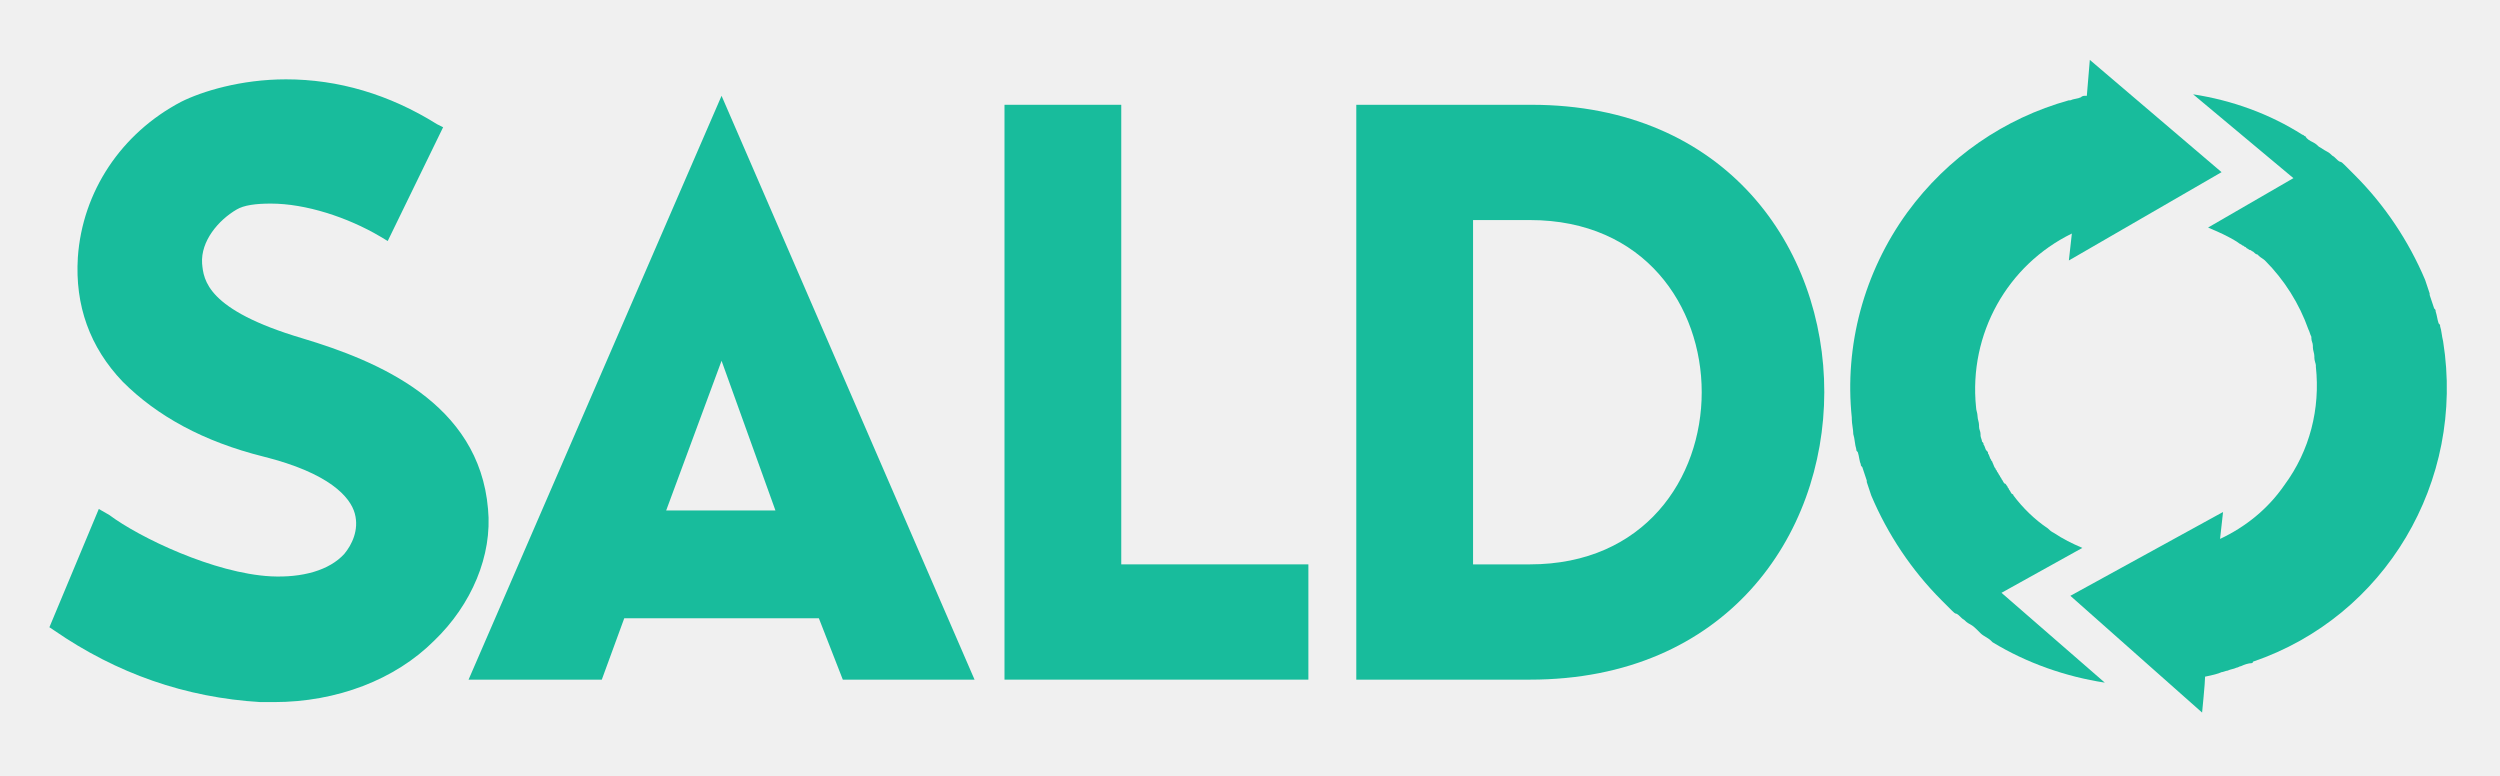
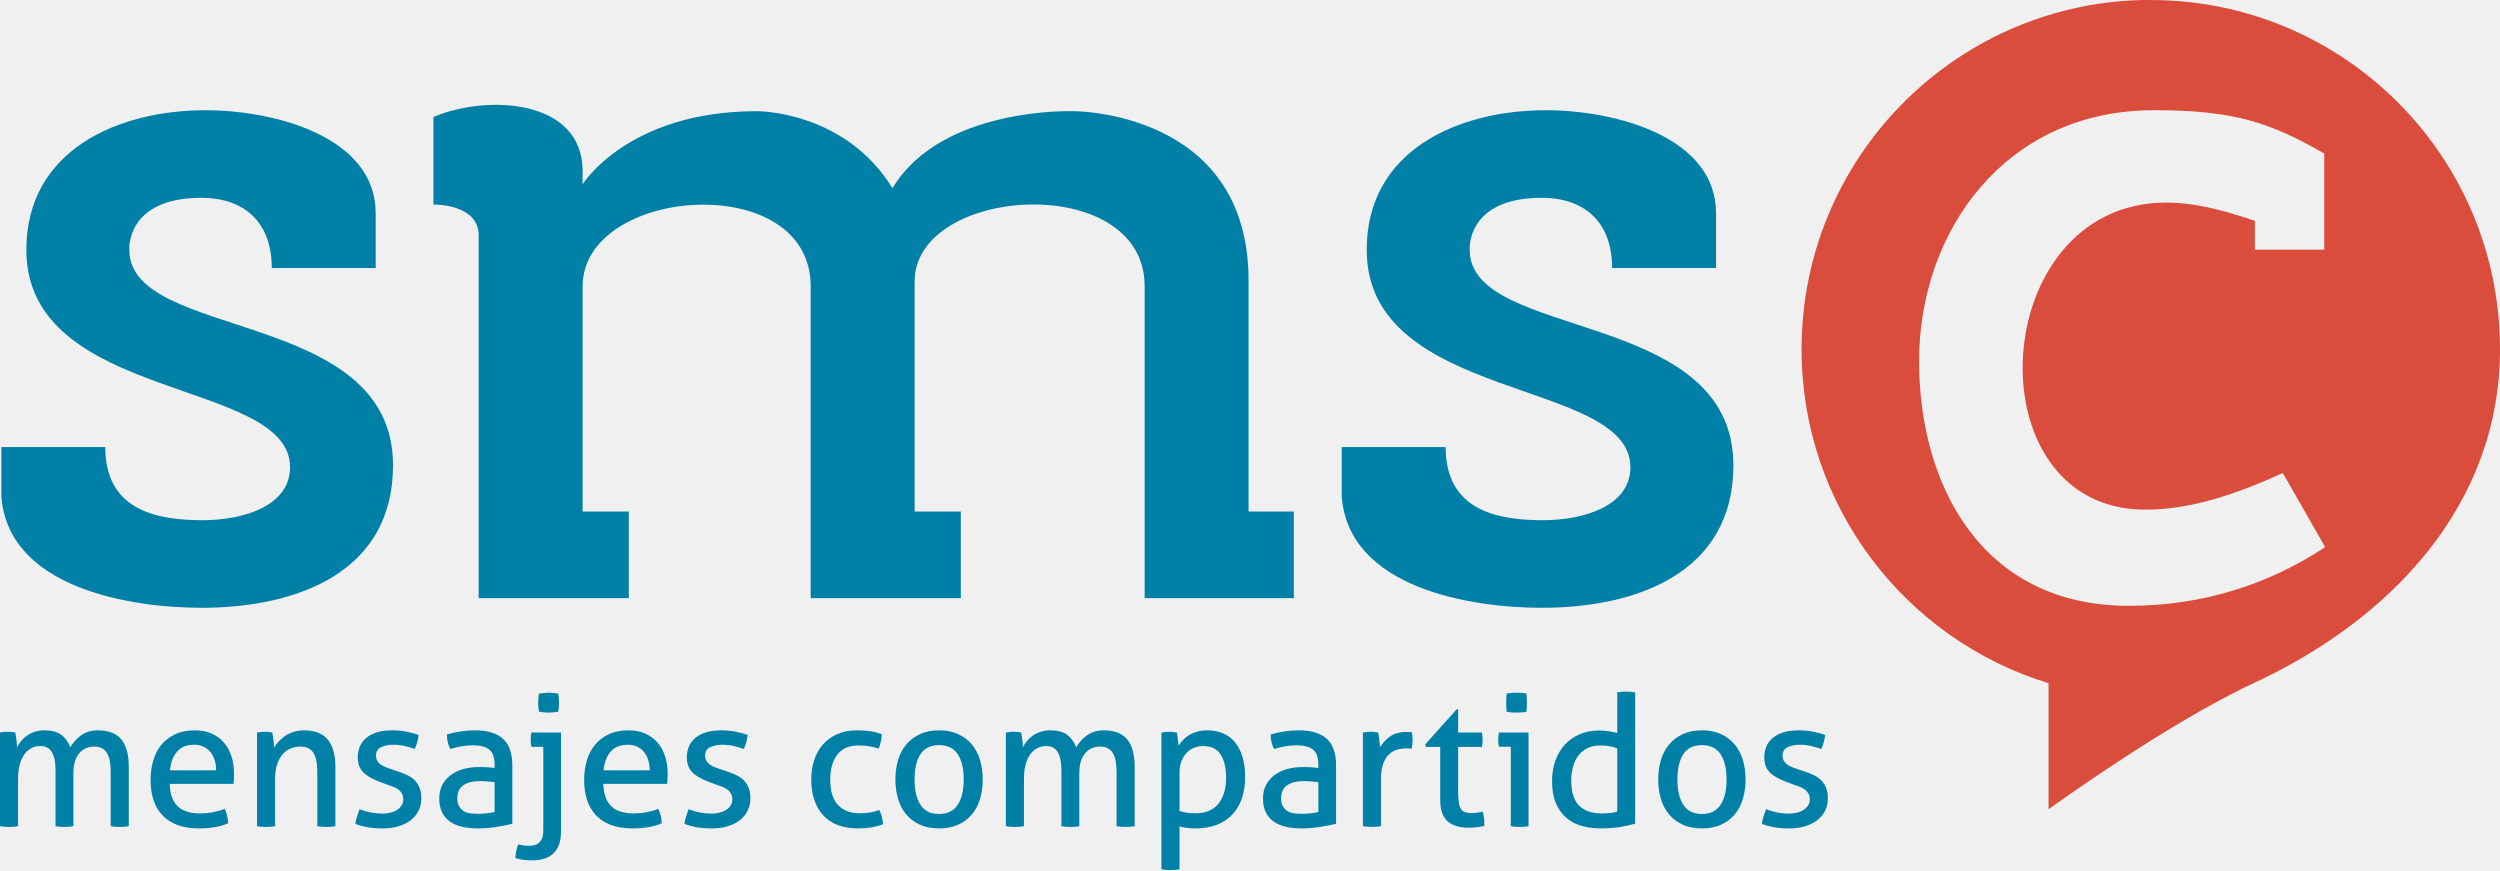
- <svg xmlns="http://www.w3.org/2000/svg" version="1.1" id="Capa_1" x="0px" y="0px" viewBox="0 0 167 51.8" enable-background="new 0 0 167 51.8" xml:space="preserve">
-   <defs id="defs25" />
-   <g id="g20">
-     <g id="g4" style="fill:#18bc9c;fill-opacity:1">
-       <path fill="#FFFFFF" d="M48.2,6.4l16.9,39h-8.8l-1.6-4.1h-13l-1.5,4.1h-8.9L48.2,6.4z M51.8,34.1l-3.6-10l-3.7,10H51.8z" id="path2" style="fill:#18bc9c;fill-opacity:1" />
+ <svg xmlns="http://www.w3.org/2000/svg" width="162.69mm" height="56.62mm" viewBox="0 0 162.69 56.62" version="1.1" id="svg986">
+   <defs id="defs980" />
+   <g id="layer1" transform="translate(-26.00041,-126.5712)">
+     <g transform="matrix(0.2645833,0,0,0.2645833,7.938309,-81.22378)" id="g4111">
+       <path d="m 118.066,913.314 c 10.176,0 21.541,-3.549 21.541,-13.022 0,-22.011 -64.859,-15.854 -64.859,-53.49 0,-24.619 22.724,-34.325 44.027,-34.325 17.279,0 41.898,6.627 41.898,25.327 v 13.493 h -25.565 c 0,-11.597 -7.098,-17.279 -17.279,-17.279 -18.7,0 -17.754,12.785 -17.754,12.785 0,22.486 64.859,14.2 64.859,53.02 0,26.515 -23.911,35.033 -47.105,35.033 -17.279,0 -47.575,-4.732 -49.233,-27.455 V 895.322 h 25.565 c 0,15.388 12.305,17.992 23.906,17.992" style="fill:#0080a7;fill-opacity:1;fill-rule:nonzero;stroke:none" id="path3177-9" />
+       <path d="m 211.559,830.705 c 0,0 11.127,-17.992 42.844,-17.992 0,0 21.541,-0.238 33.38,18.937 12.067,-20.12 44.497,-18.937 44.497,-18.937 0,0 43.081,-0.238 43.081,41.661 v 56.811 h 11.127 v 21.303 h -36.686 v -76.694 c 0,-28.406 -56.578,-24.857 -56.578,-1.183 v 56.574 h 11.364 v 21.303 h -36.924 v -76.694 c 0,-28.876 -56.103,-24.619 -56.103,0 v 55.391 h 11.364 v 21.303 h -36.929 v -89.236 c 0,-7.815 -11.127,-7.578 -11.127,-7.578 v -21.541 c 13.493,-5.682 36.691,-4.262 36.691,13.255 z" style="fill:#0080a7;fill-opacity:1;fill-rule:nonzero;stroke:none" id="path3181-6" />
+       <path d="m 447.736,913.314 c 10.176,0 21.541,-3.549 21.541,-13.022 0,-22.011 -64.859,-15.854 -64.859,-53.49 0,-24.619 22.724,-34.325 44.027,-34.325 17.279,0 41.898,6.627 41.898,25.327 v 13.493 h -25.565 c 0,-11.597 -7.103,-17.279 -17.279,-17.279 -18.7,0 -17.754,12.785 -17.754,12.785 0,22.486 64.859,14.2 64.859,53.02 0,26.515 -23.907,35.033 -47.105,35.033 -17.279,0 -47.575,-4.732 -49.233,-27.455 V 895.322 h 25.565 c 0,15.388 12.305,17.992 23.906,17.992" style="fill:#0080a7;fill-opacity:1;fill-rule:nonzero;stroke:none" id="path3185-0" />
+       <path id="path3189-3" d="m 595.062,785.375 c -46.418,1.176 -83.688,39.179 -83.688,85.875 0,38.696 25.574,71.41 60.75,82.156 v 31 c 0,0 29.081,-21.114 50.531,-31.062 33.28,-15.431 60.5,-43.488 60.5,-82.094 0,-47.438 -38.437,-85.875 -85.875,-85.875 -0.741,0 -1.482,-0.019 -2.219,0 z m 2.969,27.094 c 19.883,0 28.647,3.083 41.906,10.656 v 23.656 H 622.875 v -7.094 c -9.701,-3.311 -16.104,-4.5 -21.781,-4.5 -44.264,0 -48.031,75.531 -5.188,75.531 11.359,0 22.247,-3.788 33.844,-9 l 10.406,18.219 c -13.968,9.236 -30.29,14.438 -48.281,14.438 -36.449,0 -51.594,-30.061 -51.594,-60.125 0,-32.192 21.296,-61.781 57.75,-61.781 z" style="fill:#da4c3c;fill-opacity:1;fill-rule:nonzero;stroke:none" />
+       <path d="m 68.266,965.534 c 0.328,-0.062 0.651,-0.105 0.964,-0.138 0.318,-0.027 0.637,-0.043 0.964,-0.043 0.333,0 0.637,0.015 0.922,0.043 0.285,0.034 0.594,0.076 0.922,0.138 0.09,0.447 0.181,1.04 0.271,1.777 0.09,0.732 0.138,1.354 0.138,1.862 0.266,-0.537 0.603,-1.055 1.007,-1.554 0.404,-0.489 0.884,-0.931 1.435,-1.321 0.556,-0.39 1.192,-0.703 1.915,-0.945 0.717,-0.238 1.511,-0.356 2.38,-0.356 1.796,0 3.178,0.366 4.157,1.097 0.974,0.736 1.715,1.763 2.223,3.079 0.299,-0.508 0.665,-1.017 1.097,-1.53 0.437,-0.508 0.922,-0.955 1.459,-1.345 0.542,-0.39 1.154,-0.703 1.843,-0.945 0.689,-0.238 1.468,-0.356 2.337,-0.356 2.665,0 4.604,0.746 5.82,2.242 1.211,1.501 1.82,3.715 1.82,6.651 v 14.69 c -0.333,0.062 -0.703,0.109 -1.121,0.138 -0.423,0.027 -0.798,0.043 -1.126,0.043 -0.333,0 -0.698,-0.015 -1.097,-0.043 -0.409,-0.027 -0.774,-0.076 -1.102,-0.138 v -13.388 c 0,-2.067 -0.319,-3.615 -0.945,-4.651 -0.632,-1.031 -1.663,-1.549 -3.098,-1.549 -1.53,0 -2.765,0.556 -3.71,1.663 -0.941,1.107 -1.416,2.741 -1.416,4.898 v 13.027 c -0.328,0.062 -0.694,0.109 -1.102,0.138 -0.399,0.027 -0.765,0.043 -1.097,0.043 -0.328,0 -0.698,-0.015 -1.102,-0.043 -0.404,-0.027 -0.77,-0.076 -1.097,-0.138 v -13.702 c 0,-2.01 -0.299,-3.511 -0.898,-4.513 -0.599,-1.007 -1.563,-1.506 -2.874,-1.506 -0.751,0 -1.459,0.166 -2.114,0.494 -0.66,0.328 -1.24,0.822 -1.729,1.482 -0.494,0.66 -0.884,1.487 -1.169,2.489 -0.285,1.007 -0.428,2.166 -0.428,3.482 v 11.773 c -0.333,0.062 -0.698,0.109 -1.102,0.138 -0.399,0.027 -0.77,0.043 -1.097,0.043 -0.333,0 -0.708,-0.015 -1.126,-0.043 -0.418,-0.027 -0.793,-0.076 -1.121,-0.138 v -23.047 z" style="fill:#0080a7;fill-opacity:1;fill-rule:nonzero;stroke:none" id="path3193-5" />
+       <path d="m 121.428,974.835 c 0,-0.841 -0.114,-1.639 -0.338,-2.404 -0.223,-0.765 -0.551,-1.43 -0.983,-2 -0.437,-0.565 -0.993,-1.026 -1.668,-1.368 -0.67,-0.342 -1.473,-0.518 -2.399,-0.518 -1.829,0 -3.231,0.556 -4.205,1.663 -0.974,1.107 -1.568,2.651 -1.772,4.627 h 11.364 z m -11.412,3.326 c 0.062,2.513 0.713,4.357 1.957,5.521 1.24,1.169 3.074,1.753 5.502,1.753 2.124,0 4.148,-0.371 6.067,-1.121 0.238,0.451 0.432,0.998 0.584,1.644 0.147,0.641 0.238,1.278 0.266,1.905 -0.988,0.423 -2.071,0.736 -3.254,0.945 -1.183,0.209 -2.494,0.314 -3.929,0.314 -2.1,0 -3.9,-0.29 -5.392,-0.874 -1.501,-0.584 -2.737,-1.411 -3.71,-2.47 -0.974,-1.064 -1.687,-2.323 -2.133,-3.777 -0.447,-1.449 -0.675,-3.045 -0.675,-4.784 0,-1.706 0.219,-3.302 0.651,-4.784 0.432,-1.482 1.102,-2.77 2,-3.862 0.898,-1.093 2.029,-1.962 3.392,-2.608 1.364,-0.646 2.969,-0.964 4.827,-0.964 1.592,0 2.984,0.266 4.181,0.808 1.197,0.542 2.2,1.278 3.012,2.223 0.808,0.945 1.421,2.067 1.843,3.373 0.418,1.302 0.627,2.713 0.627,4.243 0,0.423 -0.019,0.86 -0.043,1.325 -0.034,0.466 -0.062,0.865 -0.09,1.192 h -15.683 z" style="fill:#0080a7;fill-opacity:1;fill-rule:nonzero;stroke:none" id="path3197-1" />
+       <path d="m 131.482,965.534 c 0.328,-0.062 0.651,-0.105 0.964,-0.138 0.319,-0.027 0.637,-0.043 0.964,-0.043 0.333,0 0.637,0.015 0.922,0.043 0.285,0.034 0.594,0.076 0.922,0.138 0.09,0.447 0.181,1.055 0.271,1.82 0.09,0.765 0.138,1.397 0.138,1.91 0.295,-0.513 0.675,-1.021 1.145,-1.53 0.461,-0.508 0.993,-0.964 1.592,-1.368 0.599,-0.404 1.287,-0.732 2.067,-0.988 0.779,-0.252 1.63,-0.38 2.561,-0.38 2.637,0 4.585,0.755 5.844,2.266 1.254,1.511 1.886,3.748 1.886,6.718 v 14.599 c -0.333,0.062 -0.708,0.109 -1.126,0.138 -0.418,0.027 -0.789,0.043 -1.121,0.043 -0.328,0 -0.698,-0.015 -1.102,-0.043 -0.404,-0.027 -0.77,-0.076 -1.097,-0.138 V 975.192 c 0,-2.124 -0.333,-3.691 -0.988,-4.694 -0.66,-1.002 -1.71,-1.506 -3.15,-1.506 -0.836,0 -1.63,0.152 -2.38,0.451 -0.746,0.299 -1.406,0.765 -1.976,1.392 -0.565,0.632 -1.026,1.444 -1.368,2.451 -0.347,1.002 -0.518,2.204 -0.518,3.611 v 11.682 c -0.333,0.062 -0.698,0.109 -1.102,0.138 -0.399,0.027 -0.77,0.043 -1.097,0.043 -0.333,0 -0.708,-0.015 -1.126,-0.043 -0.418,-0.027 -0.793,-0.076 -1.121,-0.138 v -23.047 z" style="fill:#0080a7;fill-opacity:1;fill-rule:nonzero;stroke:none" id="path3201-7" />
+       <path d="m 156.712,984.402 c 0.812,0.333 1.701,0.594 2.675,0.789 0.974,0.195 1.938,0.29 2.898,0.29 0.689,0 1.345,-0.071 1.976,-0.223 0.627,-0.152 1.173,-0.375 1.644,-0.675 0.461,-0.299 0.836,-0.665 1.121,-1.102 0.285,-0.432 0.428,-0.922 0.428,-1.459 0,-0.599 -0.114,-1.093 -0.342,-1.482 -0.223,-0.39 -0.523,-0.722 -0.898,-0.988 -0.371,-0.271 -0.808,-0.499 -1.302,-0.698 -0.494,-0.195 -1.026,-0.38 -1.592,-0.561 l -1.573,-0.584 c -1.919,-0.717 -3.316,-1.525 -4.181,-2.428 -0.869,-0.893 -1.302,-2.109 -1.302,-3.639 0,-2.033 0.727,-3.649 2.176,-4.851 1.454,-1.197 3.587,-1.796 6.404,-1.796 1.169,0 2.314,0.114 3.435,0.338 1.126,0.223 2.109,0.489 2.946,0.784 -0.062,0.599 -0.176,1.202 -0.338,1.801 -0.166,0.599 -0.371,1.15 -0.608,1.663 -0.656,-0.242 -1.444,-0.475 -2.356,-0.698 -0.917,-0.223 -1.896,-0.338 -2.946,-0.338 -1.107,0 -2.086,0.195 -2.941,0.584 -0.85,0.39 -1.283,1.078 -1.283,2.067 0,0.508 0.105,0.945 0.318,1.302 0.204,0.361 0.494,0.67 0.85,0.922 0.361,0.257 0.774,0.47 1.235,0.651 0.466,0.181 0.969,0.361 1.506,0.537 l 1.976,0.675 c 0.722,0.242 1.402,0.527 2.048,0.855 0.641,0.333 1.192,0.741 1.663,1.235 0.461,0.499 0.836,1.097 1.121,1.796 0.285,0.708 0.428,1.554 0.428,2.542 0,1.107 -0.223,2.119 -0.675,3.031 -0.451,0.912 -1.088,1.696 -1.91,2.337 -0.822,0.646 -1.82,1.145 -2.988,1.506 -1.169,0.356 -2.456,0.537 -3.867,0.537 -1.435,0 -2.694,-0.095 -3.772,-0.29 -1.074,-0.195 -2.076,-0.461 -3.007,-0.789 0.057,-0.599 0.185,-1.207 0.385,-1.82 0.19,-0.613 0.409,-1.221 0.646,-1.82" style="fill:#0080a7;fill-opacity:1;fill-rule:nonzero;stroke:none" id="path3205-1" />
+       <path d="m 189.917,977.755 c -0.451,-0.062 -1.021,-0.119 -1.706,-0.181 -0.689,-0.062 -1.273,-0.09 -1.753,-0.09 -1.858,0 -3.273,0.347 -4.247,1.031 -0.974,0.689 -1.459,1.744 -1.459,3.15 0,0.893 0.162,1.601 0.494,2.109 0.328,0.513 0.736,0.898 1.235,1.169 0.494,0.271 1.04,0.437 1.639,0.494 0.599,0.057 1.169,0.09 1.706,0.09 0.689,0 1.402,-0.038 2.133,-0.114 0.736,-0.071 1.387,-0.185 1.957,-0.338 v -7.321 z m 0,-4.361 c 0,-1.767 -0.451,-2.993 -1.349,-3.682 -0.898,-0.689 -2.2,-1.031 -3.91,-1.031 -1.05,0 -2.029,0.081 -2.941,0.247 -0.917,0.162 -1.805,0.38 -2.67,0.651 -0.575,-0.988 -0.855,-2.171 -0.855,-3.549 1.017,-0.328 2.138,-0.584 3.368,-0.765 1.226,-0.181 2.409,-0.271 3.549,-0.271 2.993,0 5.273,0.684 6.827,2.043 1.558,1.364 2.337,3.544 2.337,6.537 v 14.424 c -1.05,0.242 -2.323,0.485 -3.82,0.741 -1.497,0.252 -3.026,0.38 -4.58,0.38 -1.468,0 -2.798,-0.133 -3.976,-0.404 -1.188,-0.271 -2.19,-0.703 -3.012,-1.302 -0.822,-0.599 -1.463,-1.364 -1.91,-2.29 -0.447,-0.926 -0.675,-2.052 -0.675,-3.368 0,-1.292 0.266,-2.423 0.789,-3.392 0.523,-0.974 1.235,-1.782 2.133,-2.428 0.898,-0.646 1.934,-1.121 3.102,-1.44 1.169,-0.314 2.394,-0.47 3.682,-0.47 0.96,0 1.744,0.019 2.356,0.067 0.613,0.048 1.131,0.1 1.554,0.157 v -0.855 z" style="fill:#0080a7;fill-opacity:1;fill-rule:nonzero;stroke:none" id="path3209-7" />
+       <path d="m 200.815,960.413 c -0.062,-0.418 -0.105,-0.817 -0.138,-1.192 -0.03,-0.371 -0.043,-0.727 -0.043,-1.055 0,-0.333 0.015,-0.679 0.043,-1.055 0.034,-0.375 0.076,-0.755 0.138,-1.145 0.39,-0.062 0.812,-0.114 1.259,-0.157 0.447,-0.048 0.836,-0.071 1.169,-0.071 0.328,0 0.713,0.023 1.145,0.071 0.432,0.043 0.827,0.095 1.192,0.157 0.057,0.39 0.105,0.77 0.133,1.145 0.027,0.375 0.043,0.722 0.043,1.055 0,0.328 -0.015,0.684 -0.043,1.055 -0.027,0.376 -0.076,0.774 -0.133,1.192 -0.366,0.062 -0.76,0.114 -1.192,0.157 -0.432,0.048 -0.817,0.067 -1.145,0.067 -0.333,0 -0.722,-0.019 -1.169,-0.067 -0.447,-0.043 -0.869,-0.095 -1.259,-0.157 m 1.078,8.628 h -2.922 c -0.062,-0.242 -0.105,-0.518 -0.133,-0.836 -0.034,-0.309 -0.043,-0.622 -0.043,-0.917 0,-0.299 0.008,-0.608 0.043,-0.922 0.027,-0.314 0.071,-0.589 0.133,-0.831 h 7.283 v 24.353 c 0,1.345 -0.181,2.466 -0.542,3.368 -0.361,0.898 -0.86,1.625 -1.506,2.176 -0.646,0.556 -1.397,0.95 -2.271,1.192 -0.869,0.242 -1.81,0.356 -2.827,0.356 -1.62,0 -2.984,-0.19 -4.091,-0.584 0.027,-0.565 0.105,-1.15 0.228,-1.748 0.119,-0.603 0.28,-1.14 0.494,-1.62 0.717,0.242 1.554,0.361 2.513,0.361 0.39,0 0.793,-0.027 1.211,-0.09 0.423,-0.057 0.812,-0.219 1.169,-0.47 0.361,-0.257 0.66,-0.637 0.903,-1.145 0.233,-0.513 0.356,-1.211 0.356,-2.114 v -20.529 z" style="fill:#0080a7;fill-opacity:1;fill-rule:nonzero;stroke:none" id="path3213-1" />
+       <path d="m 228.076,974.835 c 0,-0.841 -0.114,-1.639 -0.338,-2.404 -0.223,-0.765 -0.551,-1.43 -0.983,-2 -0.437,-0.565 -0.993,-1.026 -1.668,-1.368 -0.67,-0.342 -1.473,-0.518 -2.399,-0.518 -1.829,0 -3.231,0.556 -4.205,1.663 -0.974,1.107 -1.568,2.651 -1.772,4.627 h 11.364 z m -11.412,3.326 c 0.062,2.513 0.713,4.357 1.957,5.521 1.24,1.169 3.074,1.753 5.502,1.753 2.124,0 4.148,-0.371 6.067,-1.121 0.238,0.451 0.432,0.998 0.584,1.644 0.147,0.641 0.238,1.278 0.266,1.905 -0.988,0.423 -2.071,0.736 -3.254,0.945 -1.183,0.209 -2.494,0.314 -3.929,0.314 -2.1,0 -3.9,-0.29 -5.392,-0.874 -1.501,-0.584 -2.737,-1.411 -3.71,-2.47 -0.974,-1.064 -1.687,-2.323 -2.133,-3.777 -0.447,-1.449 -0.675,-3.045 -0.675,-4.784 0,-1.706 0.219,-3.302 0.651,-4.784 0.432,-1.482 1.102,-2.77 2,-3.862 0.898,-1.093 2.029,-1.962 3.392,-2.608 1.364,-0.646 2.969,-0.964 4.827,-0.964 1.592,0 2.984,0.266 4.181,0.808 1.197,0.542 2.2,1.278 3.012,2.223 0.808,0.945 1.421,2.067 1.843,3.373 0.418,1.302 0.627,2.713 0.627,4.243 0,0.423 -0.019,0.86 -0.043,1.325 -0.034,0.466 -0.062,0.865 -0.09,1.192 h -15.683 z" style="fill:#0080a7;fill-opacity:1;fill-rule:nonzero;stroke:none" id="path3217-2" />
+       <path d="m 237.648,984.402 c 0.812,0.333 1.701,0.594 2.675,0.789 0.974,0.195 1.938,0.29 2.898,0.29 0.689,0 1.345,-0.071 1.976,-0.223 0.627,-0.152 1.173,-0.375 1.644,-0.675 0.461,-0.299 0.836,-0.665 1.121,-1.102 0.285,-0.432 0.428,-0.922 0.428,-1.459 0,-0.599 -0.114,-1.093 -0.342,-1.482 -0.223,-0.39 -0.523,-0.722 -0.898,-0.988 -0.371,-0.271 -0.808,-0.499 -1.302,-0.698 -0.494,-0.195 -1.026,-0.38 -1.592,-0.561 l -1.573,-0.584 c -1.919,-0.717 -3.311,-1.525 -4.181,-2.428 -0.869,-0.893 -1.302,-2.109 -1.302,-3.639 0,-2.033 0.727,-3.649 2.176,-4.851 1.454,-1.197 3.587,-1.796 6.404,-1.796 1.169,0 2.314,0.114 3.435,0.338 1.126,0.223 2.109,0.489 2.946,0.784 -0.062,0.599 -0.176,1.202 -0.337,1.801 -0.166,0.599 -0.371,1.15 -0.608,1.663 -0.656,-0.242 -1.444,-0.475 -2.356,-0.698 -0.917,-0.223 -1.896,-0.338 -2.946,-0.338 -1.107,0 -2.086,0.195 -2.941,0.584 -0.85,0.39 -1.283,1.078 -1.283,2.067 0,0.508 0.105,0.945 0.319,1.302 0.204,0.361 0.494,0.67 0.85,0.922 0.361,0.257 0.774,0.47 1.235,0.651 0.466,0.181 0.969,0.361 1.506,0.537 l 1.976,0.675 c 0.722,0.242 1.402,0.527 2.048,0.855 0.641,0.333 1.192,0.741 1.663,1.235 0.461,0.499 0.836,1.097 1.121,1.796 0.285,0.708 0.428,1.554 0.428,2.542 0,1.107 -0.223,2.119 -0.675,3.031 -0.451,0.912 -1.088,1.696 -1.91,2.337 -0.822,0.646 -1.82,1.145 -2.988,1.506 -1.169,0.356 -2.456,0.537 -3.867,0.537 -1.435,0 -2.694,-0.095 -3.772,-0.29 -1.074,-0.195 -2.076,-0.461 -3.007,-0.789 0.057,-0.599 0.185,-1.207 0.385,-1.82 0.19,-0.613 0.409,-1.221 0.646,-1.82" style="fill:#0080a7;fill-opacity:1;fill-rule:nonzero;stroke:none" id="path3221-3" />
+       <path d="m 284.509,984.583 c 0.242,0.418 0.447,0.941 0.627,1.573 0.185,0.627 0.285,1.273 0.314,1.934 -1.767,0.689 -3.786,1.031 -6.062,1.031 -3.834,0 -6.723,-1.083 -8.67,-3.254 -1.948,-2.171 -2.922,-5.102 -2.922,-8.784 0,-1.71 0.242,-3.297 0.722,-4.765 0.475,-1.463 1.188,-2.741 2.133,-3.815 0.945,-1.078 2.114,-1.934 3.525,-2.565 1.411,-0.627 3.041,-0.941 4.898,-0.941 1.254,0 2.366,0.076 3.326,0.223 0.955,0.147 1.867,0.39 2.737,0.717 0,0.513 -0.067,1.102 -0.2,1.777 -0.133,0.675 -0.323,1.264 -0.565,1.772 -1.463,-0.508 -3.14,-0.765 -5.026,-0.765 -2.309,0 -4.029,0.765 -5.169,2.295 -1.14,1.53 -1.706,3.549 -1.706,6.067 0,2.874 0.641,4.979 1.934,6.309 1.283,1.335 3.05,2.005 5.297,2.005 0.898,0 1.729,-0.062 2.494,-0.181 0.765,-0.124 1.535,-0.333 2.314,-0.632" style="fill:#0080a7;fill-opacity:1;fill-rule:nonzero;stroke:none" id="path3225-5" />
+       <path d="m 299.236,985.571 c 2.067,0 3.592,-0.746 4.585,-2.247 0.983,-1.497 1.478,-3.577 1.478,-6.243 0,-2.665 -0.494,-4.741 -1.478,-6.224 -0.993,-1.482 -2.518,-2.223 -4.585,-2.223 -2.067,0 -3.587,0.741 -4.566,2.223 -0.969,1.482 -1.459,3.558 -1.459,6.224 0,2.665 0.489,4.746 1.459,6.243 0.979,1.501 2.499,2.247 4.566,2.247 m 0,3.549 c -1.796,0 -3.373,-0.309 -4.718,-0.917 -1.349,-0.618 -2.47,-1.463 -3.368,-2.542 -0.903,-1.078 -1.568,-2.352 -2,-3.815 -0.437,-1.473 -0.656,-3.06 -0.656,-4.765 0,-1.706 0.219,-3.292 0.656,-4.765 0.432,-1.463 1.097,-2.737 2,-3.815 0.898,-1.078 2.019,-1.934 3.368,-2.565 1.345,-0.627 2.922,-0.941 4.718,-0.941 1.796,0 3.368,0.314 4.713,0.941 1.349,0.632 2.475,1.487 3.373,2.565 0.898,1.078 1.563,2.352 2,3.815 0.432,1.473 0.651,3.06 0.651,4.765 0,1.706 -0.219,3.292 -0.651,4.765 -0.437,1.463 -1.102,2.737 -2,3.815 -0.898,1.078 -2.024,1.924 -3.373,2.542 -1.345,0.608 -2.917,0.917 -4.713,0.917" style="fill:#0080a7;fill-opacity:1;fill-rule:nonzero;stroke:none" id="path3229-8" />
+       <path d="m 315.667,965.534 c 0.328,-0.062 0.651,-0.105 0.964,-0.138 0.319,-0.027 0.637,-0.043 0.964,-0.043 0.333,0 0.637,0.015 0.922,0.043 0.285,0.034 0.594,0.076 0.922,0.138 0.09,0.447 0.181,1.04 0.271,1.777 0.09,0.732 0.138,1.354 0.138,1.862 0.266,-0.537 0.603,-1.055 1.007,-1.554 0.404,-0.489 0.884,-0.931 1.435,-1.321 0.556,-0.39 1.192,-0.703 1.915,-0.945 0.717,-0.238 1.511,-0.356 2.38,-0.356 1.796,0 3.178,0.366 4.157,1.097 0.974,0.736 1.715,1.763 2.223,3.079 0.299,-0.508 0.665,-1.017 1.097,-1.53 0.437,-0.508 0.922,-0.955 1.459,-1.345 0.542,-0.39 1.154,-0.703 1.843,-0.945 0.689,-0.238 1.468,-0.356 2.337,-0.356 2.665,0 4.604,0.746 5.82,2.242 1.211,1.501 1.82,3.715 1.82,6.651 v 14.69 c -0.333,0.062 -0.703,0.109 -1.121,0.138 -0.423,0.027 -0.798,0.043 -1.126,0.043 -0.333,0 -0.698,-0.015 -1.097,-0.043 -0.409,-0.027 -0.774,-0.076 -1.102,-0.138 v -13.388 c 0,-2.067 -0.319,-3.615 -0.945,-4.651 -0.632,-1.031 -1.663,-1.549 -3.098,-1.549 -1.53,0 -2.765,0.556 -3.71,1.663 -0.941,1.107 -1.416,2.741 -1.416,4.898 v 13.027 c -0.328,0.062 -0.694,0.109 -1.102,0.138 -0.399,0.027 -0.765,0.043 -1.097,0.043 -0.328,0 -0.698,-0.015 -1.102,-0.043 -0.404,-0.027 -0.77,-0.076 -1.097,-0.138 v -13.702 c 0,-2.01 -0.299,-3.511 -0.898,-4.513 -0.599,-1.007 -1.563,-1.506 -2.874,-1.506 -0.751,0 -1.459,0.166 -2.114,0.494 -0.66,0.328 -1.24,0.822 -1.729,1.482 -0.494,0.66 -0.884,1.487 -1.169,2.489 -0.285,1.007 -0.428,2.166 -0.428,3.482 v 11.773 c -0.333,0.062 -0.698,0.109 -1.102,0.138 -0.404,0.027 -0.77,0.043 -1.097,0.043 -0.333,0 -0.708,-0.015 -1.126,-0.043 -0.418,-0.027 -0.793,-0.076 -1.121,-0.138 v -23.047 z" style="fill:#0080a7;fill-opacity:1;fill-rule:nonzero;stroke:none" id="path3233-5" />
+       <path d="m 358.378,984.81 c 0.57,0.209 1.154,0.356 1.753,0.447 0.599,0.09 1.378,0.138 2.337,0.138 1.074,0 2.062,-0.176 2.965,-0.523 0.898,-0.342 1.668,-0.874 2.314,-1.592 0.646,-0.722 1.154,-1.625 1.525,-2.718 0.375,-1.093 0.561,-2.39 0.561,-3.886 0,-2.394 -0.437,-4.3 -1.321,-5.706 -0.884,-1.406 -2.333,-2.114 -4.338,-2.114 -0.751,0 -1.468,0.138 -2.157,0.409 -0.689,0.266 -1.302,0.67 -1.843,1.211 -0.537,0.537 -0.969,1.221 -1.302,2.043 -0.328,0.827 -0.494,1.805 -0.494,2.946 v 9.345 z m -4.447,-19.274 c 0.299,-0.062 0.608,-0.109 0.922,-0.138 0.314,-0.03 0.637,-0.043 0.964,-0.043 0.299,0 0.613,0.015 0.945,0.043 0.328,0.027 0.641,0.076 0.941,0.138 0.027,0.057 0.067,0.247 0.114,0.561 0.043,0.314 0.09,0.651 0.133,1.007 0.048,0.366 0.09,0.708 0.138,1.036 0.043,0.333 0.067,0.542 0.067,0.627 0.299,-0.475 0.656,-0.941 1.078,-1.387 0.418,-0.451 0.922,-0.855 1.506,-1.216 0.58,-0.356 1.24,-0.641 1.976,-0.855 0.732,-0.204 1.549,-0.314 2.447,-0.314 1.349,0 2.599,0.228 3.753,0.675 1.154,0.451 2.138,1.145 2.965,2.09 0.822,0.941 1.468,2.138 1.929,3.592 0.466,1.454 0.698,3.169 0.698,5.145 0,3.953 -1.069,7.046 -3.212,9.278 -2.143,2.233 -5.174,3.345 -9.098,3.345 -0.656,0 -1.33,-0.043 -2.024,-0.133 -0.689,-0.09 -1.287,-0.209 -1.796,-0.356 V 999.186 c -0.356,0.057 -0.741,0.105 -1.145,0.133 -0.404,0.03 -0.774,0.043 -1.102,0.043 -0.333,0 -0.698,-0.015 -1.097,-0.043 -0.404,-0.027 -0.774,-0.076 -1.102,-0.133 v -33.651 z" style="fill:#0080a7;fill-opacity:1;fill-rule:nonzero;stroke:none" id="path3237-2" />
+       <path d="m 392.525,977.755 c -0.451,-0.062 -1.021,-0.119 -1.706,-0.181 -0.689,-0.062 -1.273,-0.09 -1.753,-0.09 -1.858,0 -3.273,0.347 -4.247,1.031 -0.974,0.689 -1.459,1.744 -1.459,3.15 0,0.893 0.162,1.601 0.494,2.109 0.328,0.513 0.736,0.898 1.235,1.169 0.494,0.271 1.04,0.437 1.639,0.494 0.599,0.057 1.169,0.09 1.706,0.09 0.689,0 1.402,-0.038 2.133,-0.114 0.736,-0.071 1.387,-0.185 1.957,-0.338 v -7.321 z m 0,-4.361 c 0,-1.767 -0.451,-2.993 -1.349,-3.682 -0.898,-0.689 -2.2,-1.031 -3.91,-1.031 -1.05,0 -2.029,0.081 -2.941,0.247 -0.917,0.162 -1.805,0.38 -2.67,0.651 -0.575,-0.988 -0.855,-2.171 -0.855,-3.549 1.017,-0.328 2.138,-0.584 3.368,-0.765 1.226,-0.181 2.409,-0.271 3.549,-0.271 2.993,0 5.273,0.684 6.827,2.043 1.558,1.364 2.337,3.544 2.337,6.537 v 14.424 c -1.05,0.242 -2.323,0.485 -3.82,0.741 -1.497,0.252 -3.026,0.38 -4.58,0.38 -1.468,0 -2.798,-0.133 -3.977,-0.404 -1.188,-0.271 -2.19,-0.703 -3.012,-1.302 -0.822,-0.599 -1.463,-1.364 -1.91,-2.29 -0.447,-0.926 -0.675,-2.052 -0.675,-3.368 0,-1.292 0.266,-2.423 0.789,-3.392 0.523,-0.974 1.235,-1.782 2.133,-2.428 0.898,-0.646 1.934,-1.121 3.102,-1.44 1.169,-0.314 2.394,-0.47 3.682,-0.47 0.96,0 1.744,0.019 2.356,0.067 0.613,0.048 1.131,0.1 1.554,0.157 v -0.855 z" style="fill:#0080a7;fill-opacity:1;fill-rule:nonzero;stroke:none" id="path3241-1" />
+       <path d="m 403.48,965.534 c 0.328,-0.062 0.646,-0.105 0.941,-0.138 0.299,-0.027 0.618,-0.043 0.945,-0.043 0.328,0 0.656,0.015 0.988,0.043 0.328,0.034 0.632,0.076 0.898,0.138 0.09,0.447 0.181,1.04 0.271,1.777 0.09,0.732 0.138,1.354 0.138,1.862 0.622,-1.017 1.459,-1.9 2.489,-2.651 1.031,-0.746 2.361,-1.126 3.977,-1.126 0.242,0 0.485,0.008 0.741,0.023 0.252,0.015 0.47,0.038 0.651,0.067 0.062,0.276 0.109,0.556 0.138,0.86 0.023,0.295 0.043,0.613 0.043,0.941 0,0.356 -0.019,0.736 -0.067,1.121 -0.043,0.39 -0.1,0.765 -0.157,1.126 -0.242,-0.062 -0.489,-0.09 -0.741,-0.09 h -0.608 c -0.808,0 -1.582,0.109 -2.314,0.338 -0.736,0.223 -1.392,0.622 -1.976,1.192 -0.584,0.565 -1.05,1.345 -1.392,2.333 -0.347,0.988 -0.518,2.261 -0.518,3.82 v 11.454 c -0.333,0.062 -0.698,0.109 -1.102,0.138 -0.399,0.027 -0.77,0.043 -1.097,0.043 -0.333,0 -0.698,-0.015 -1.102,-0.043 -0.409,-0.027 -0.789,-0.076 -1.145,-0.138 v -23.047 z" style="fill:#0080a7;fill-opacity:1;fill-rule:nonzero;stroke:none" id="path3245-6" />
+       <path d="m 422.499,969.084 h -3.506 l -0.176,-0.632 7.725,-8.623 h 0.361 v 5.706 h 5.844 c 0.114,0.508 0.176,1.078 0.176,1.706 0,0.333 -0.015,0.646 -0.043,0.941 -0.034,0.304 -0.076,0.603 -0.133,0.903 h -5.844 v 10.514 c 0,1.254 0.052,2.261 0.157,3.007 0.105,0.751 0.285,1.325 0.537,1.729 0.257,0.409 0.599,0.675 1.036,0.812 0.437,0.133 0.983,0.2 1.639,0.2 0.508,0 0.988,-0.034 1.439,-0.109 0.451,-0.076 0.855,-0.162 1.212,-0.252 0.209,0.599 0.338,1.216 0.385,1.843 0.043,0.632 0.062,1.183 0.062,1.663 -0.599,0.152 -1.226,0.266 -1.881,0.338 -0.66,0.076 -1.363,0.109 -2.114,0.109 -2.157,0 -3.839,-0.523 -5.055,-1.568 -1.212,-1.05 -1.82,-2.789 -1.82,-5.212 v -13.074 z" style="fill:#0080a7;fill-opacity:1;fill-rule:nonzero;stroke:none" id="path3249-7" />
+       <path d="m 438.87,960.458 c -0.062,-0.361 -0.1,-0.751 -0.114,-1.169 -0.015,-0.418 -0.023,-0.793 -0.023,-1.121 0,-0.333 0.008,-0.708 0.023,-1.126 0.015,-0.418 0.052,-0.793 0.114,-1.121 0.39,-0.062 0.812,-0.105 1.259,-0.138 0.447,-0.03 0.836,-0.043 1.169,-0.043 0.328,0 0.717,0.015 1.169,0.043 0.447,0.034 0.85,0.076 1.211,0.138 0.062,0.328 0.1,0.703 0.114,1.121 0.015,0.418 0.023,0.793 0.023,1.126 0,0.328 -0.008,0.703 -0.023,1.121 -0.015,0.418 -0.052,0.808 -0.114,1.169 -0.361,0.062 -0.755,0.105 -1.192,0.138 -0.432,0.027 -0.817,0.038 -1.145,0.038 -0.361,0 -0.765,-0.008 -1.211,-0.038 -0.447,-0.034 -0.869,-0.076 -1.259,-0.138 m 0.988,8.58 h -2.922 c -0.062,-0.242 -0.1,-0.518 -0.133,-0.831 -0.027,-0.314 -0.043,-0.622 -0.043,-0.922 0,-0.295 0.015,-0.603 0.043,-0.917 0.034,-0.319 0.071,-0.594 0.133,-0.836 h 7.283 v 23.051 c -0.333,0.057 -0.698,0.105 -1.102,0.133 -0.409,0.034 -0.774,0.048 -1.102,0.048 -0.299,0 -0.651,-0.015 -1.055,-0.048 -0.404,-0.027 -0.77,-0.076 -1.102,-0.133 z" style="fill:#0080a7;fill-opacity:1;fill-rule:nonzero;stroke:none" id="path3253-6" />
+       <path d="m 466.044,969.442 c -0.599,-0.238 -1.245,-0.418 -1.934,-0.537 -0.684,-0.124 -1.435,-0.181 -2.247,-0.181 -1.226,0 -2.29,0.223 -3.188,0.67 -0.898,0.451 -1.639,1.064 -2.223,1.843 -0.584,0.784 -1.021,1.701 -1.302,2.765 -0.285,1.064 -0.428,2.223 -0.428,3.482 0.034,2.846 0.703,4.884 2.019,6.11 1.321,1.23 3.117,1.839 5.392,1.839 0.779,0 1.497,-0.034 2.157,-0.109 0.66,-0.071 1.245,-0.185 1.753,-0.338 V 969.442 Z m 0,-13.792 c 0.328,-0.062 0.703,-0.105 1.121,-0.138 0.418,-0.023 0.784,-0.043 1.078,-0.043 0.333,0 0.698,0.019 1.102,0.043 0.409,0.034 0.77,0.076 1.097,0.138 v 32.301 c -1.135,0.333 -2.404,0.608 -3.815,0.836 -1.411,0.219 -2.979,0.333 -4.718,0.333 -1.615,0 -3.15,-0.204 -4.604,-0.608 -1.454,-0.399 -2.718,-1.069 -3.796,-1.995 -1.078,-0.931 -1.934,-2.128 -2.565,-3.596 -0.627,-1.468 -0.941,-3.278 -0.941,-5.435 0,-1.858 0.276,-3.554 0.831,-5.079 0.551,-1.525 1.34,-2.836 2.356,-3.929 1.021,-1.093 2.238,-1.943 3.663,-2.542 1.421,-0.599 3.003,-0.893 4.741,-0.893 0.774,0 1.563,0.057 2.361,0.181 0.789,0.114 1.487,0.266 2.086,0.447 z" style="fill:#0080a7;fill-opacity:1;fill-rule:nonzero;stroke:none" id="path3257-6" />
+       <path d="m 486.861,985.571 c 2.067,0 3.592,-0.746 4.585,-2.247 0.983,-1.497 1.478,-3.577 1.478,-6.243 0,-2.665 -0.494,-4.741 -1.478,-6.224 -0.993,-1.482 -2.518,-2.223 -4.585,-2.223 -2.067,0 -3.587,0.741 -4.566,2.223 -0.969,1.482 -1.459,3.558 -1.459,6.224 0,2.665 0.489,4.746 1.459,6.243 0.979,1.501 2.499,2.247 4.566,2.247 m 0,3.549 c -1.796,0 -3.373,-0.309 -4.718,-0.917 -1.349,-0.618 -2.47,-1.463 -3.368,-2.542 -0.903,-1.078 -1.568,-2.352 -2,-3.815 -0.437,-1.473 -0.656,-3.06 -0.656,-4.765 0,-1.706 0.219,-3.292 0.656,-4.765 0.432,-1.463 1.097,-2.737 2,-3.815 0.898,-1.078 2.019,-1.934 3.368,-2.565 1.345,-0.627 2.922,-0.941 4.718,-0.941 1.796,0 3.368,0.314 4.713,0.941 1.349,0.632 2.475,1.487 3.373,2.565 0.898,1.078 1.563,2.352 2,3.815 0.432,1.473 0.651,3.06 0.651,4.765 0,1.706 -0.219,3.292 -0.651,4.765 -0.437,1.463 -1.102,2.737 -2,3.815 -0.898,1.078 -2.024,1.924 -3.373,2.542 -1.345,0.608 -2.917,0.917 -4.713,0.917" style="fill:#0080a7;fill-opacity:1;fill-rule:nonzero;stroke:none" id="path3261-7" />
+       <path d="m 502.655,984.402 c 0.812,0.333 1.701,0.594 2.675,0.789 0.974,0.195 1.938,0.29 2.898,0.29 0.689,0 1.345,-0.071 1.976,-0.223 0.627,-0.152 1.173,-0.375 1.644,-0.675 0.461,-0.299 0.836,-0.665 1.121,-1.102 0.285,-0.432 0.428,-0.922 0.428,-1.459 0,-0.599 -0.114,-1.093 -0.342,-1.482 -0.223,-0.39 -0.523,-0.722 -0.898,-0.988 -0.371,-0.271 -0.808,-0.499 -1.302,-0.698 -0.494,-0.195 -1.026,-0.38 -1.592,-0.561 l -1.573,-0.584 c -1.919,-0.717 -3.316,-1.525 -4.181,-2.428 -0.869,-0.893 -1.302,-2.109 -1.302,-3.639 0,-2.033 0.727,-3.649 2.176,-4.851 1.454,-1.197 3.587,-1.796 6.404,-1.796 1.169,0 2.314,0.114 3.435,0.338 1.126,0.223 2.109,0.489 2.946,0.784 -0.062,0.599 -0.176,1.202 -0.338,1.801 -0.166,0.599 -0.371,1.15 -0.608,1.663 -0.656,-0.242 -1.444,-0.475 -2.356,-0.698 -0.917,-0.223 -1.896,-0.338 -2.946,-0.338 -1.107,0 -2.086,0.195 -2.941,0.584 -0.85,0.39 -1.283,1.078 -1.283,2.067 0,0.508 0.105,0.945 0.318,1.302 0.204,0.361 0.494,0.67 0.85,0.922 0.361,0.257 0.774,0.47 1.235,0.651 0.466,0.181 0.969,0.361 1.506,0.537 l 1.976,0.675 c 0.722,0.242 1.402,0.527 2.048,0.855 0.641,0.333 1.192,0.741 1.663,1.235 0.461,0.499 0.836,1.097 1.121,1.796 0.285,0.708 0.428,1.554 0.428,2.542 0,1.107 -0.223,2.119 -0.675,3.031 -0.451,0.912 -1.088,1.696 -1.91,2.337 -0.822,0.646 -1.82,1.145 -2.988,1.506 -1.169,0.356 -2.456,0.537 -3.867,0.537 -1.435,0 -2.694,-0.095 -3.772,-0.29 -1.074,-0.195 -2.076,-0.461 -3.007,-0.789 0.057,-0.599 0.185,-1.207 0.385,-1.82 0.19,-0.613 0.409,-1.221 0.646,-1.82" style="fill:#0080a7;fill-opacity:1;fill-rule:nonzero;stroke:none" id="path3265-8" />
    </g>
-     <g id="g8" style="fill:#18bc9c;fill-opacity:1">
-       <path fill="#FFFFFF" d="M74.9,7v30.7h12.5v7.7H67.1V7H74.9z" id="path6" style="fill:#18bc9c;fill-opacity:1" />
-     </g>
-     <g id="g12" style="fill:#18bc9c;fill-opacity:1">
-       <path fill="#FFFFFF" d="M102.2,45.4H90.6V7h11.7C128.4,7,128.4,45.4,102.2,45.4z M98.4,14.7v23h3.8c15.3,0,15.3-23,0-23H98.4z" id="path10" style="fill:#18bc9c;fill-opacity:1" />
-     </g>
-     <path fill="#FFFFFF" d="M32.6,34c-0.6-7.1-7.4-9.9-12.4-11.4c-6.4-1.9-6.6-3.9-6.7-5c-0.1-1.5,1.1-2.9,2.3-3.6                                 c0.5-0.3,1.3-0.4,2.3-0.4c2.3,0,5.1,0.9,7.3,2.2l0.5,0.3l3.7-7.6l-0.4-0.2C26,6.3,22.6,5.3,19.1,5.3c-3,0-5.6,0.8-7,1.5                                 c-4,2.1-6.6,6-6.9,10.4c-0.2,3.2,0.8,6,3,8.3c2.3,2.3,5.4,4,9.4,5c4.4,1.1,5.8,2.7,6.1,3.8c0.3,1.1-0.2,2.1-0.7,2.7                                 c-1,1.1-2.8,1.6-4.9,1.5c-3.8-0.2-8.8-2.6-10.8-4.1L6.6,34l-3.3,7.9l0.3,0.2c4.2,2.9,8.8,4.5,13.8,4.8c0.3,0,0.6,0,0.9,0                                 c0,0,0,0,0,0c4.2,0,8.1-1.5,10.7-4.1C31.5,40.4,32.9,37.1,32.6,34z" id="path14" style="fill:#18bc9c;fill-opacity:1" />
-     <path fill="#FFFFFF" d="M163.2,22.8C163.2,22.8,163.2,22.8,163.2,22.8c-0.1-0.4-0.1-0.7-0.2-1c0-0.1,0-0.1-0.1-0.2                                 c-0.1-0.3-0.1-0.5-0.2-0.8c0-0.1,0-0.1-0.1-0.2c-0.1-0.3-0.2-0.6-0.3-0.9c0,0,0-0.1,0-0.1c-0.1-0.3-0.2-0.6-0.3-0.9c0,0,0,0,0,0                                 c-1.1-2.6-2.7-5-4.7-7c0,0-0.1-0.1-0.1-0.1c-0.2-0.2-0.4-0.4-0.6-0.6c-0.1-0.1-0.2-0.2-0.3-0.2c-0.2-0.1-0.3-0.3-0.5-0.4                                 c-0.1-0.1-0.2-0.2-0.4-0.3c-0.2-0.1-0.3-0.2-0.5-0.3c-0.1-0.1-0.2-0.2-0.4-0.3c-0.2-0.1-0.4-0.2-0.5-0.4c-0.1,0-0.1-0.1-0.2-0.1                                 c-2.2-1.4-4.7-2.3-7.3-2.7l6.7,5.6l-5.7,3.3c0.7,0.3,1.4,0.6,2,1c0.1,0.1,0.2,0.1,0.3,0.2c0.1,0,0.1,0.1,0.2,0.1                                 c0,0,0.1,0.1,0.1,0.1c0.1,0,0.1,0.1,0.2,0.1c0.1,0,0.1,0.1,0.2,0.1c0.1,0.1,0.2,0.2,0.3,0.2c0,0,0.1,0.1,0.1,0.1                                 c0.1,0.1,0.3,0.2,0.4,0.3c0,0,0,0,0,0c1.3,1.3,2.3,2.9,2.9,4.6c0,0,0,0,0,0c0.1,0.2,0.1,0.3,0.2,0.5c0,0,0,0.1,0,0.1                                 c0,0.2,0.1,0.3,0.1,0.5c0,0,0,0.1,0,0.1c0,0.2,0.1,0.4,0.1,0.6c0,0,0,0,0,0.1c0,0.2,0.1,0.4,0.1,0.5c0,0,0,0,0,0.1                                 c0.3,2.8-0.4,5.6-2.1,7.9c-1.1,1.6-2.6,2.8-4.3,3.6c-0.1,0-0.1,0,0,0l0.2-1.8l-10.2,5.6l8.8,7.8c0,0,0.2-2,0.2-2.4                                 c0.5-0.1,0.9-0.2,1.1-0.3c0.1,0,0.3-0.1,0.4-0.1c0.2-0.1,0.4-0.1,0.6-0.2c0.1,0,0.2-0.1,0.3-0.1c0.2-0.1,0.5-0.2,0.7-0.2                                 c0,0,0.1,0,0.1-0.1C159.3,41.2,164.7,32.2,163.2,22.8z" id="path16" style="fill:#18bc9c;fill-opacity:1" />
-     <path fill="#FFFFFF" d="M133.7,39.6l5.4-3c-0.7-0.3-1.3-0.6-1.9-1c0,0,0,0,0,0c-0.2-0.1-0.3-0.2-0.4-0.3c0,0,0,0,0,0                                 c-0.9-0.6-1.7-1.4-2.3-2.2c0,0,0-0.1-0.1-0.1c-0.1-0.1-0.1-0.2-0.2-0.3c0-0.1-0.1-0.1-0.1-0.2c-0.1-0.1-0.1-0.2-0.2-0.2                                 c-0.1-0.1-0.1-0.2-0.2-0.3c0-0.1-0.1-0.1-0.1-0.2c-0.1-0.1-0.1-0.2-0.2-0.3c0-0.1-0.1-0.1-0.1-0.2c-0.1-0.1-0.1-0.2-0.2-0.4                                 c0-0.1-0.1-0.1-0.1-0.2c-0.1-0.1-0.1-0.3-0.2-0.4c0-0.1,0-0.1-0.1-0.2c-0.1-0.1-0.1-0.3-0.2-0.4c0-0.1,0-0.1-0.1-0.2                                 c0-0.1-0.1-0.3-0.1-0.4c0,0,0-0.1,0-0.1c0-0.2-0.1-0.3-0.1-0.5c0,0,0-0.1,0-0.1c0-0.2-0.1-0.4-0.1-0.6c0-0.2-0.1-0.4-0.1-0.6                                 c-0.5-4.9,2.1-9.5,6.4-11.6l-0.2,1.8l10.2-5.9L139.6,4l-0.2,2.4c0,0,0,0-0.1,0c-0.1,0-0.2,0-0.3,0.1c-0.2,0.1-0.5,0.1-0.7,0.2                                 c0,0-0.1,0-0.1,0c-4.3,1.2-8.1,3.8-10.8,7.5c-2.9,4-4.2,8.9-3.7,13.7c0,0,0,0.1,0,0.1c0,0.3,0.1,0.7,0.1,1c0.1,0.3,0.1,0.7,0.2,1                                 c0,0.1,0,0.1,0.1,0.2c0.1,0.3,0.1,0.6,0.2,0.8c0,0.1,0,0.1,0.1,0.2c0.1,0.3,0.2,0.6,0.3,0.9c0,0,0,0.1,0,0.1                                 c0.1,0.3,0.2,0.6,0.3,0.9c0,0,0,0,0,0c1.1,2.6,2.7,5,4.7,7c0,0,0.1,0.1,0.1,0.1c0.2,0.2,0.4,0.4,0.6,0.6c0.1,0.1,0.2,0.2,0.3,0.2                                 c0.2,0.1,0.3,0.3,0.5,0.4c0.1,0.1,0.2,0.2,0.4,0.3c0.2,0.1,0.4,0.3,0.5,0.4c0.1,0.1,0.1,0.1,0.2,0.2c0.2,0.2,0.5,0.3,0.7,0.5                                 c0,0,0.1,0.1,0.1,0.1l0,0c2.3,1.4,4.9,2.3,7.5,2.7L133.7,39.6z" id="path18" style="fill:#18bc9c;fill-opacity:1" />
  </g>
</svg>
